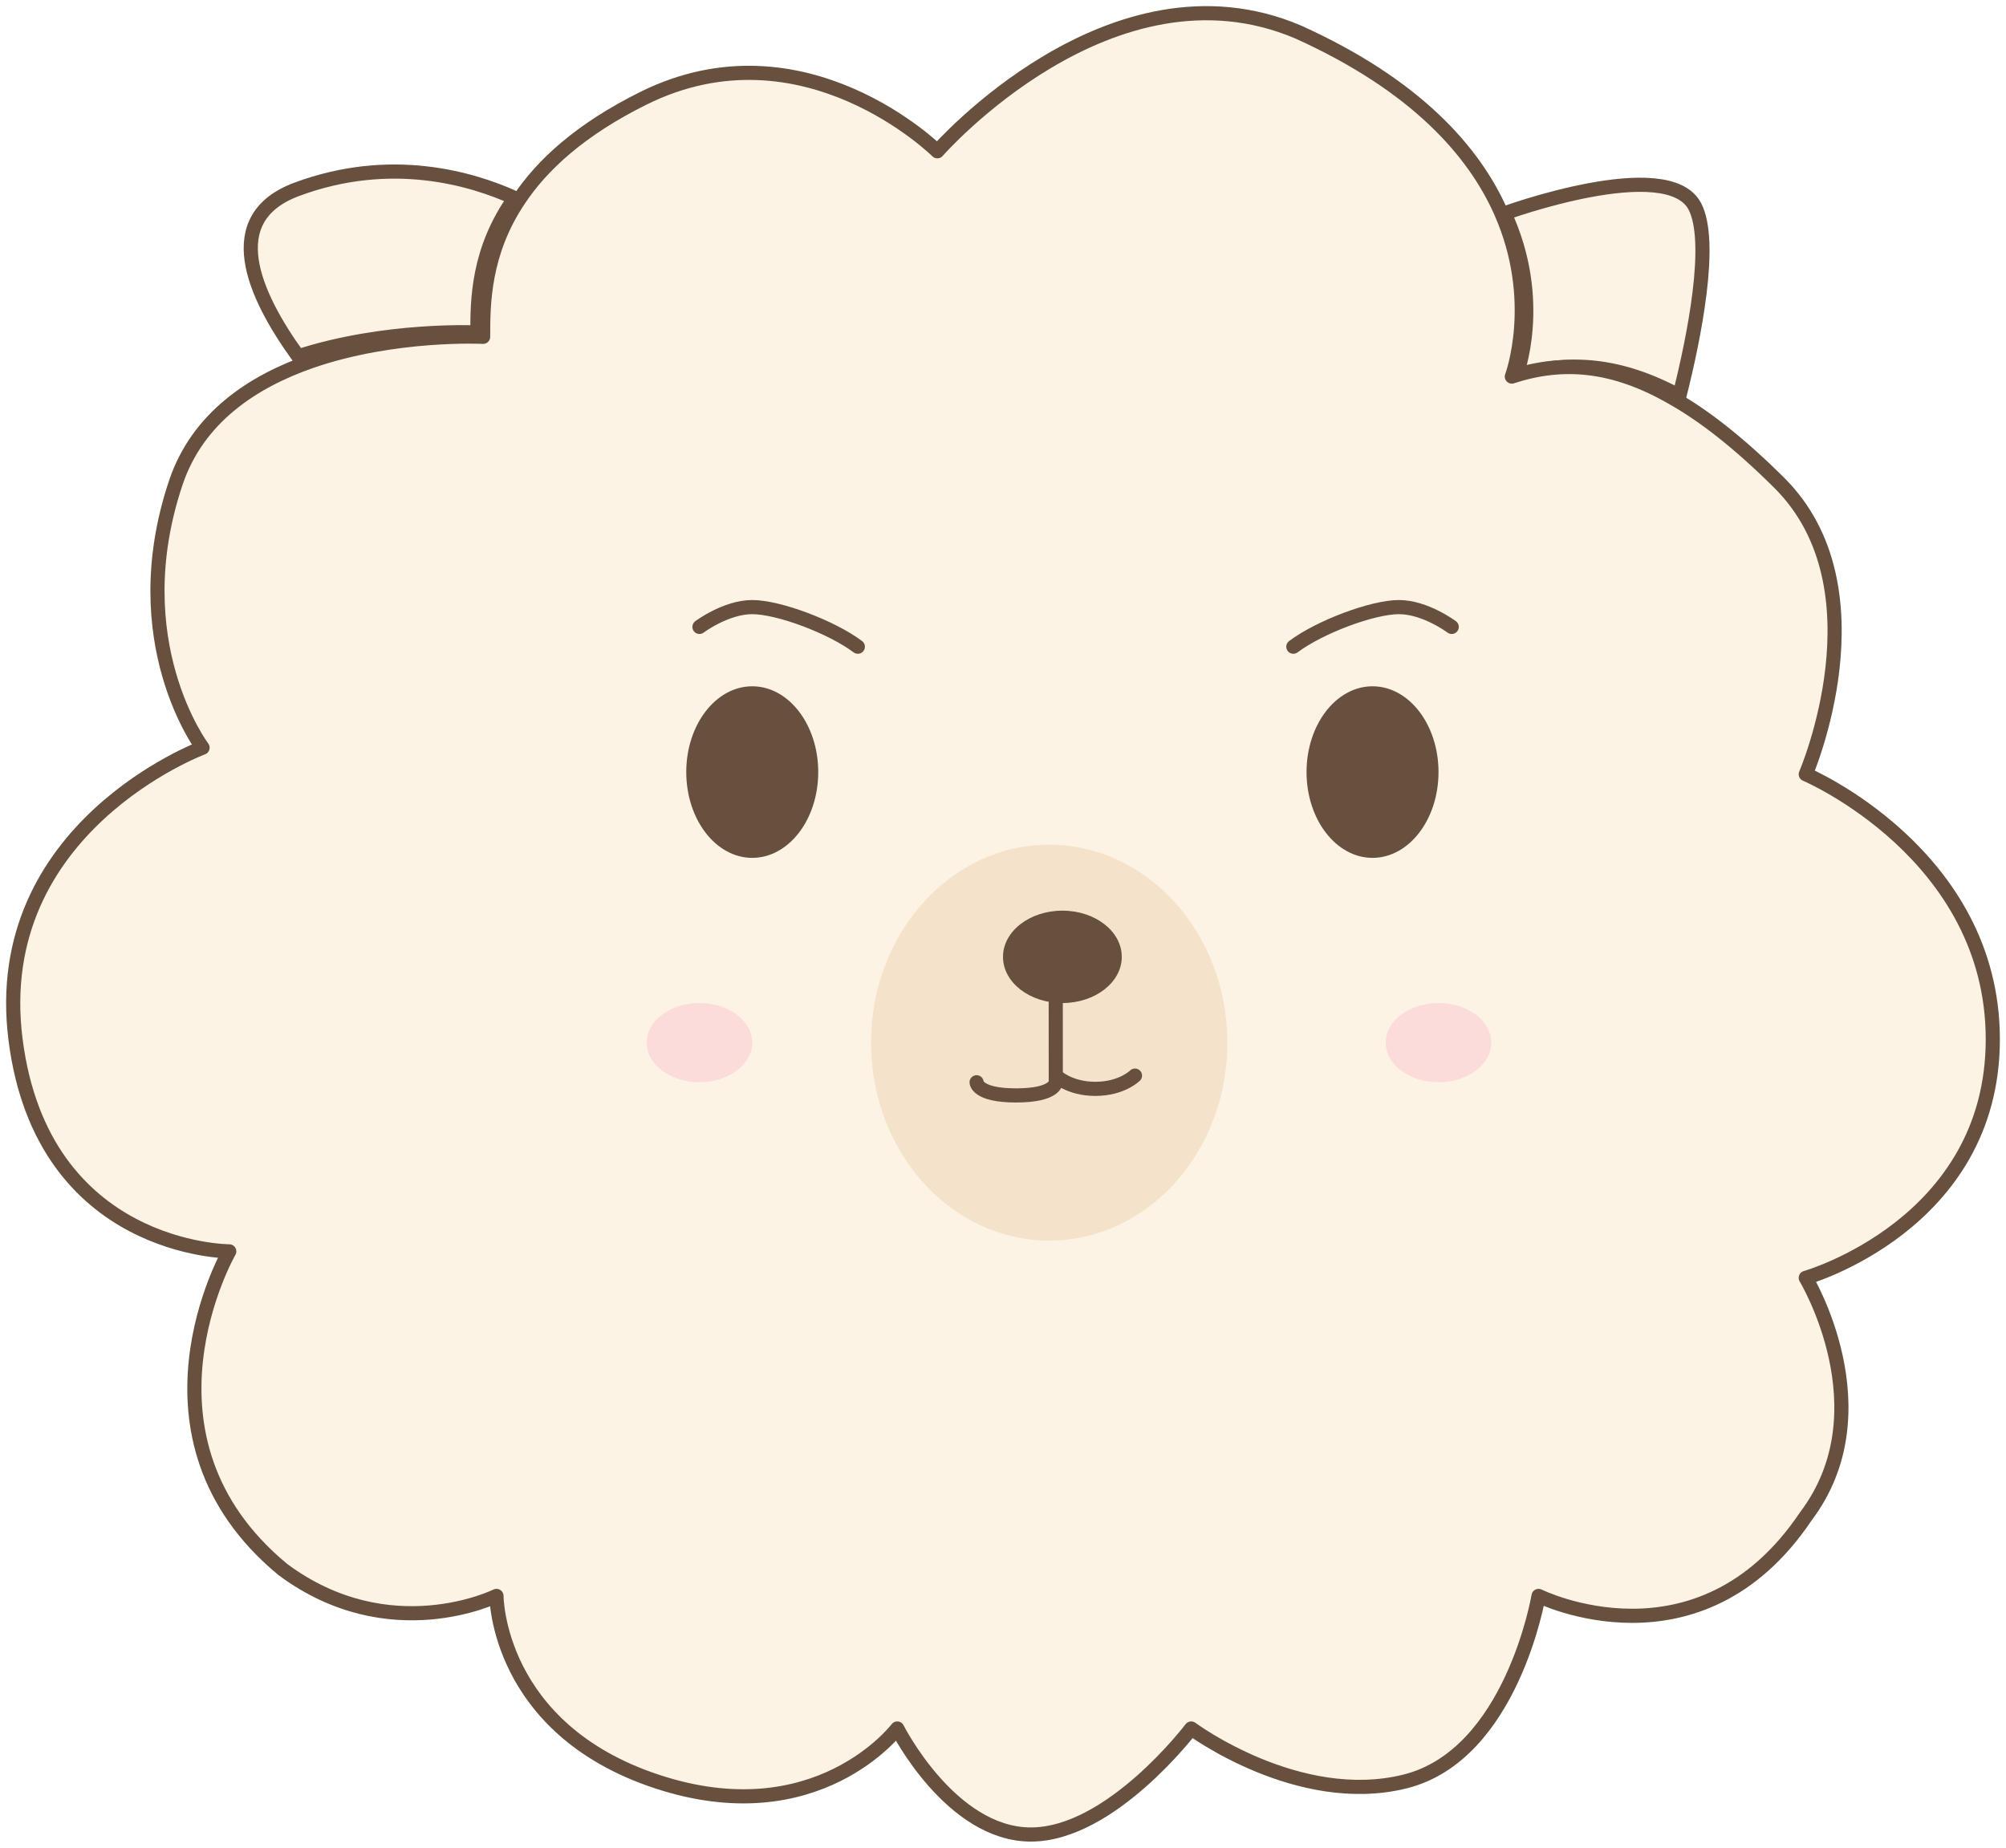
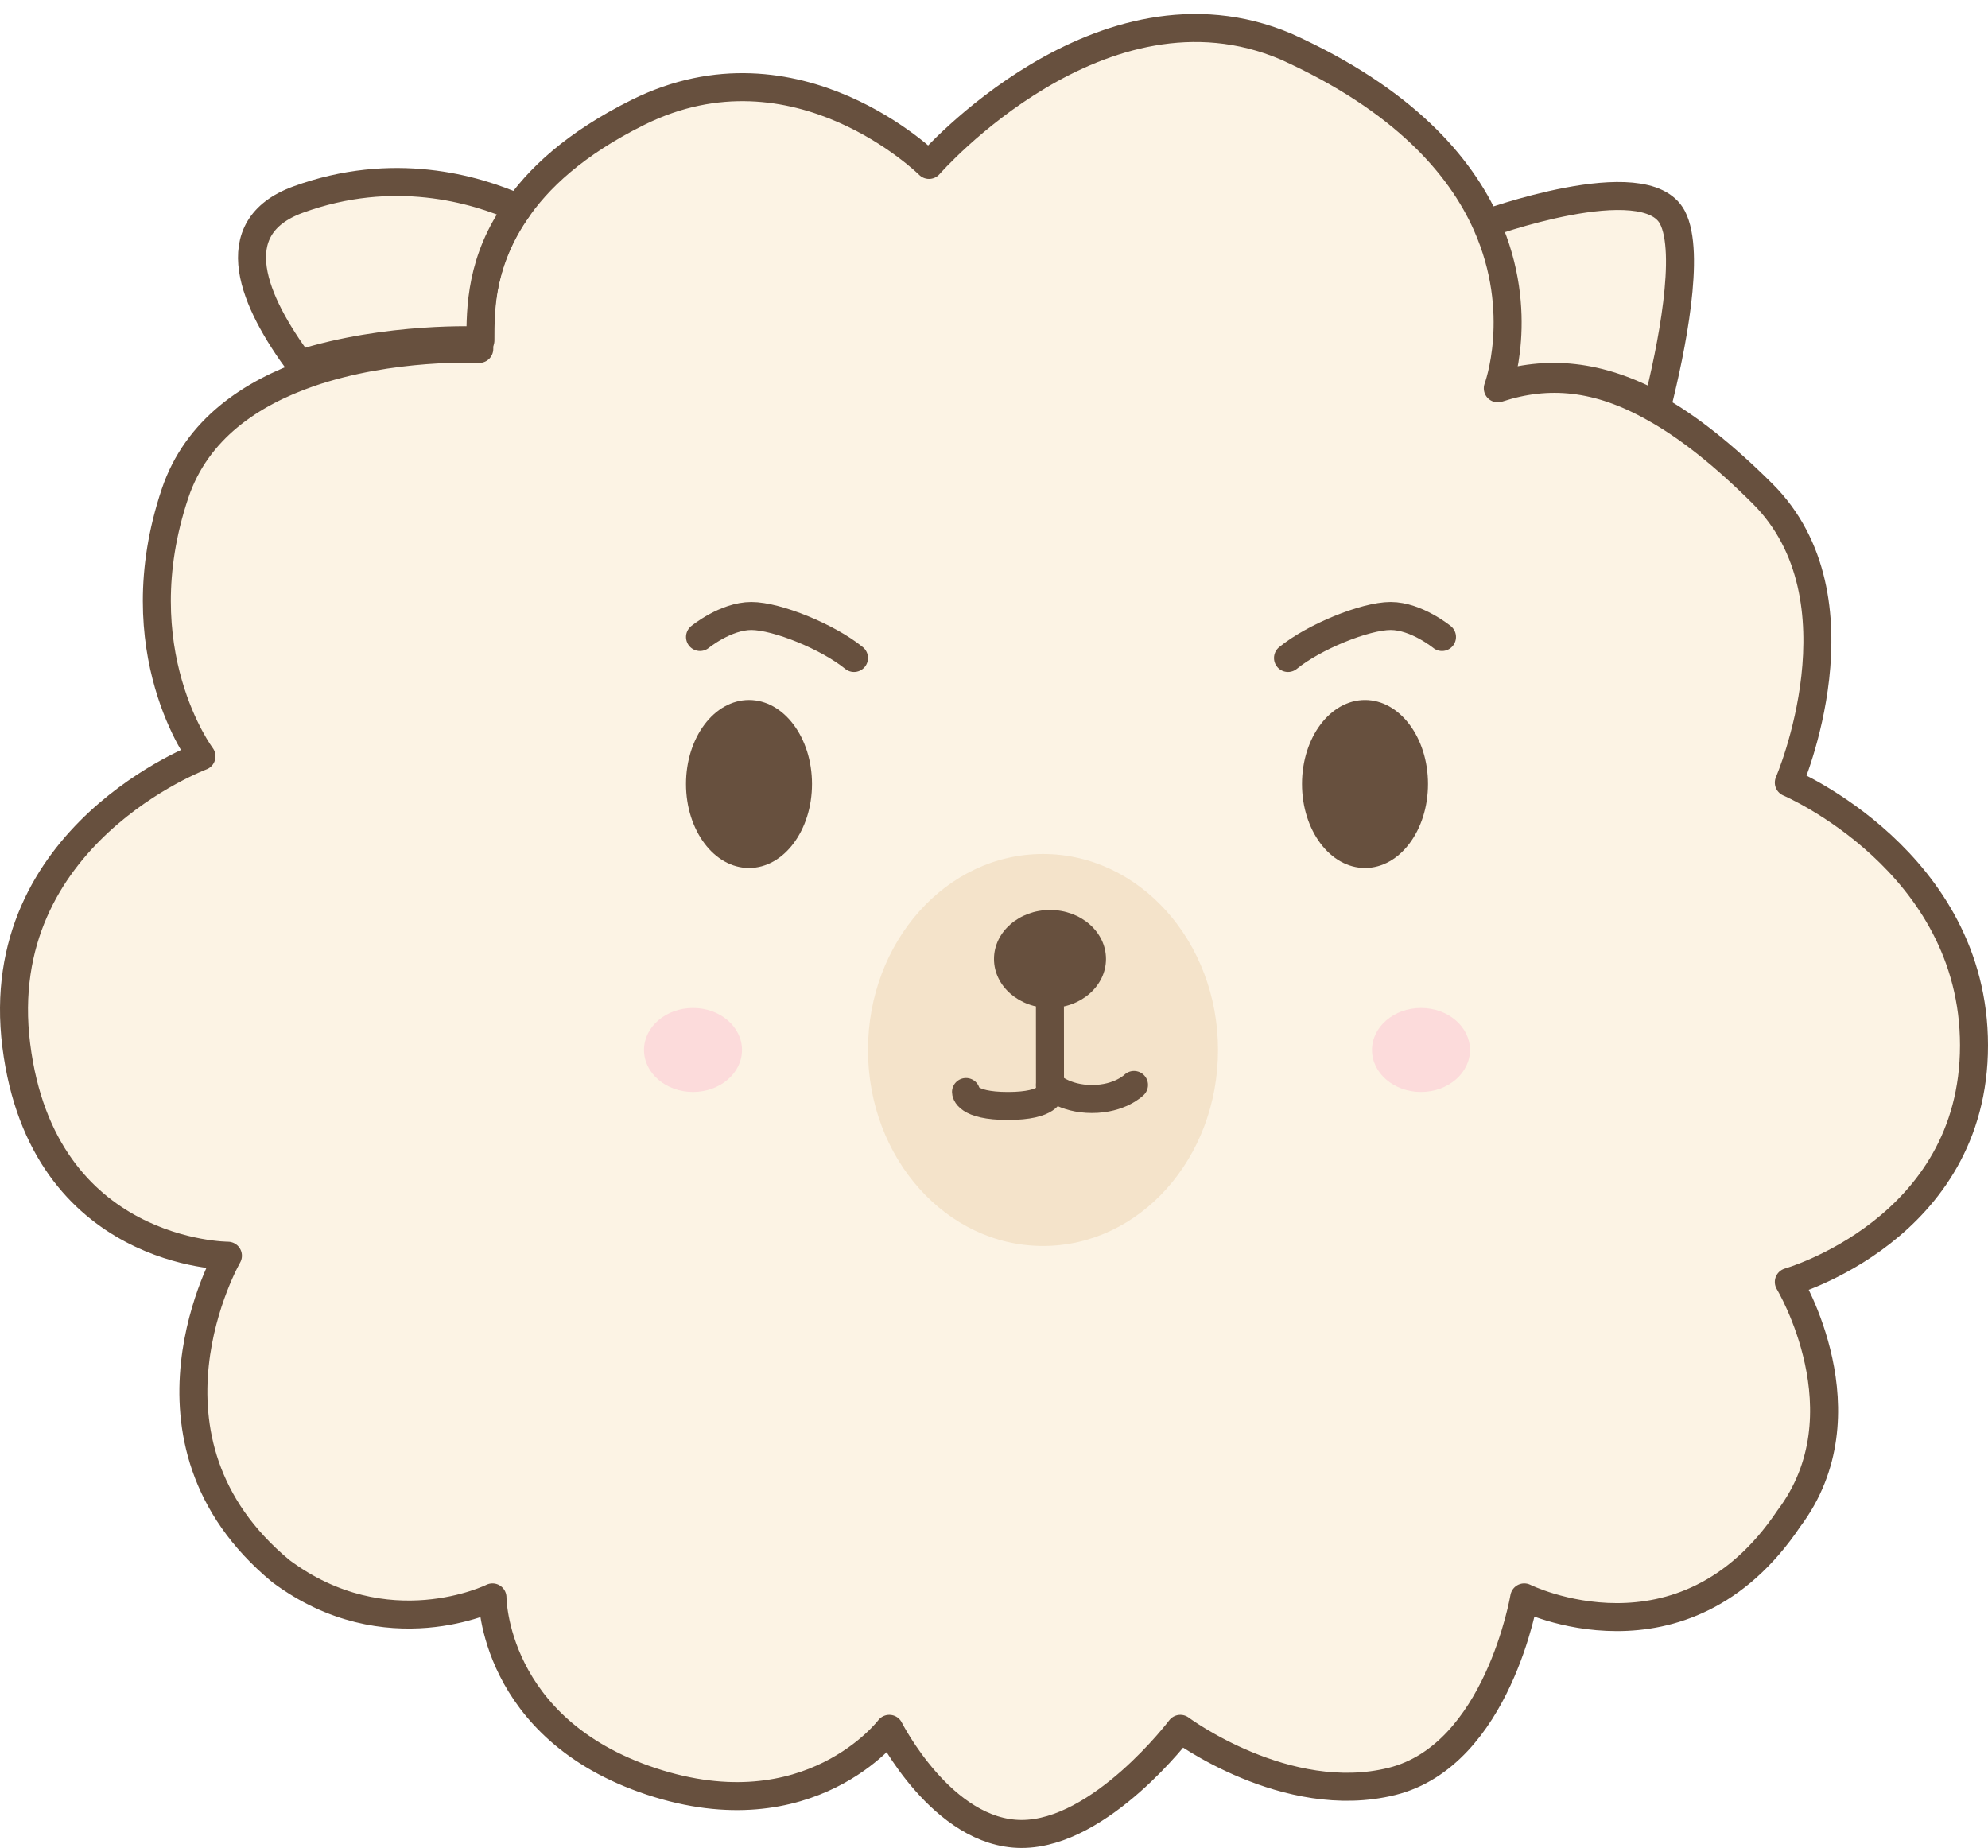
- <svg xmlns="http://www.w3.org/2000/svg" width="152px" height="140px" viewBox="0 0 152 140" version="1.1">
-   <g id="home" stroke="none" stroke-width="1" fill="none" fill-rule="evenodd">
-     <g id="Desktop-revision-1" transform="translate(-831, -1434)">
-       <g id="section-1" transform="translate(36, 1145)">
-         <g id="pt-2" transform="translate(374, 290)">
-           <g id="fratboi-llama" transform="translate(422, 0)">
-             <path d="M126.251,29 C121.771,26.566 117.834,26.248 113.875,27.497 C113.875,27.497 116.103,21.836 113,15.164 C113,15.164 125.333,10.673 127.419,14.631 C128.835,17.322 127.355,24.645 126.251,29" id="Fill-1" fill="#FCF3E4" />
-             <path d="M126.251,29 C121.771,26.566 117.834,26.248 113.875,27.497 C113.875,27.497 116.103,21.836 113,15.164 C113,15.164 125.333,10.673 127.419,14.631 C128.835,17.322 127.355,24.645 126.251,29 Z" id="Stroke-3" stroke="#67503E" stroke-width="1.072" stroke-linecap="round" stroke-linejoin="round" />
-             <path d="M135.828,95.822 C135.828,95.822 141.902,105.864 135.828,113.899 C127.728,125.949 115.58,119.923 115.58,119.923 C115.58,119.923 113.556,131.974 105.459,133.983 C97.359,135.993 89.261,129.967 89.261,129.967 C89.261,129.967 83.187,138 77.113,138 C71.039,138 66.988,129.967 66.988,129.967 C66.988,129.967 60.915,138 48.767,133.983 C36.619,129.967 36.619,119.923 36.619,119.923 C36.619,119.923 28.521,123.941 20.423,117.915 C8.275,107.873 16.372,93.814 16.372,93.814 C16.372,93.814 2.2,93.814 0.175,77.744 C-1.849,61.678 14.349,55.653 14.349,55.653 C14.349,55.653 8.275,47.618 12.323,35.568 C13.984,30.627 18.177,27.895 22.569,26.369 C28.904,24.18 35.608,24.521 35.608,24.521 C35.608,22.09 35.608,18.175 38.321,14.136 C40.061,11.506 42.976,8.815 47.756,6.444 C59.903,0.42 70.026,10.462 70.026,10.462 C70.026,10.462 83.187,-4.603 97.359,1.423 C106.307,5.46 110.681,10.481 112.706,15.02 C115.722,21.788 113.556,27.533 113.556,27.533 C117.403,26.268 121.229,26.59 125.582,29.061 C128.114,30.466 130.827,32.614 133.803,35.568 C141.902,43.601 135.828,57.662 135.828,57.662 C135.828,57.662 150,63.686 150,77.744 C150,91.805 135.828,95.822 135.828,95.822" id="Fill-5" fill="#FCF3E4" />
-             <path d="M135.828,95.822 C135.828,95.822 141.902,105.864 135.828,113.899 C127.728,125.949 115.58,119.923 115.58,119.923 C115.58,119.923 113.556,131.974 105.459,133.983 C97.359,135.993 89.261,129.967 89.261,129.967 C89.261,129.967 83.187,138 77.113,138 C71.039,138 66.988,129.967 66.988,129.967 C66.988,129.967 60.915,138 48.767,133.983 C36.619,129.967 36.619,119.923 36.619,119.923 C36.619,119.923 28.521,123.941 20.423,117.915 C8.275,107.873 16.372,93.814 16.372,93.814 C16.372,93.814 2.2,93.814 0.175,77.744 C-1.849,61.678 14.349,55.653 14.349,55.653 C14.349,55.653 8.275,47.618 12.323,35.568 C13.984,30.627 18.177,27.895 22.569,26.369 C28.904,24.18 35.608,24.521 35.608,24.521 C35.608,22.09 35.608,18.175 38.321,14.136 C40.061,11.506 42.976,8.815 47.756,6.444 C59.903,0.42 70.026,10.462 70.026,10.462 C70.026,10.462 83.187,-4.603 97.359,1.423 C106.307,5.46 110.681,10.481 112.706,15.02 C115.722,21.788 113.556,27.533 113.556,27.533 C117.403,26.268 121.229,26.59 125.582,29.061 C128.114,30.466 130.827,32.614 133.803,35.568 C141.902,43.601 135.828,57.662 135.828,57.662 C135.828,57.662 150,63.686 150,77.744 C150,91.805 135.828,95.822 135.828,95.822 Z" id="Stroke-7" stroke="#67503E" stroke-width="1.072" stroke-linecap="round" stroke-linejoin="round" />
-             <path d="M38,14.003 C35.174,17.963 35.174,21.805 35.174,24.189 C35.174,24.189 28.194,23.853 21.595,26 C18.157,21.253 15.668,15.52 21.469,13.352 C28.596,10.694 34.753,12.525 38,14.003" id="Fill-9" fill="#FCF3E4" />
-             <path d="M38,14.003 C35.174,17.963 35.174,21.805 35.174,24.189 C35.174,24.189 28.194,23.853 21.595,26 C18.157,21.253 15.668,15.52 21.469,13.352 C28.596,10.694 34.753,12.525 38,14.003 Z" id="Stroke-11" stroke="#67503E" stroke-width="1.072" stroke-linecap="round" stroke-linejoin="round" />
-             <path d="M92,77.991 C92.008,86.276 85.968,92.994 78.512,93 C71.055,93.006 65.006,86.294 65,78.009 C64.994,69.726 71.034,63.006 78.488,63 C85.945,62.994 91.994,69.706 92,77.991" id="Fill-13" fill="#F4E3CA" />
-             <path d="M84,71.497 C84.002,73.43 81.988,74.998 79.503,75 C77.017,75.002 75,73.437 75,71.503 C74.998,69.57 77.012,68.002 79.497,68 C81.983,67.998 83.998,69.563 84,71.497" id="Fill-15" fill="#67503E" />
-             <path d="M78.996,75 L79,80.997 C79,80.997 79.002,81.998 76.001,82 C73,82.002 73,81.003 73,81.003" id="Stroke-17" stroke="#67503E" stroke-width="1.072" stroke-linecap="round" stroke-linejoin="round" />
-             <path d="M79,80.502 C79,80.502 80.001,81.504 82.001,81.502 C84.001,81.502 85,80.498 85,80.498" id="Stroke-19" stroke="#67503E" stroke-width="1.072" stroke-linecap="round" stroke-linejoin="round" />
-             <path d="M112,77.997 C112,79.654 110.21,80.998 108.002,81 C105.794,81.002 104,79.66 104,78.003 C103.998,76.346 105.788,75.002 107.998,75 C110.206,74.998 111.998,76.34 112,77.997" id="Fill-21" fill="#FCDBDB" />
-             <path d="M56,77.997 C56.002,79.654 54.212,80.998 52.004,81 C49.794,81.002 48.002,79.66 48,78.003 C48,76.346 49.79,75.002 51.998,75 C54.208,74.998 56,76.34 56,77.997" id="Fill-23" fill="#FCDBDB" />
-             <path d="M61,57.5 C61,61.09 58.762,64 56,64 C53.238,64 51,61.09 51,57.5 C51,53.91 53.238,51 56,51 C58.762,51 61,53.91 61,57.5" id="Fill-25" fill="#67503E" />
-             <path d="M108,57.5 C108,61.09 105.762,64 103,64 C100.238,64 98,61.09 98,57.5 C98,53.91 100.238,51 103,51 C105.762,51 108,53.91 108,57.5" id="Fill-27" fill="#67503E" />
-             <path d="M52,46.5 C52,46.5 54,45 56,45 C58,45 62,46.5 64,48" id="Stroke-29" stroke="#67503E" stroke-width="1.072" stroke-linecap="round" stroke-linejoin="round" />
-             <path d="M109,46.5 C109,46.5 107,45 105,45 C103,45 99,46.5 97,48" id="Stroke-31" stroke="#67503E" stroke-width="1.072" stroke-linecap="round" stroke-linejoin="round" />
-           </g>
-         </g>
+ <svg xmlns="http://www.w3.org/2000/svg" width="142px" height="132px" viewBox="0 0 142 132" version="1.1">
+   <g id="ui-kit" stroke="none" stroke-width="1" fill="none" fill-rule="evenodd">
+     <g id="llama-illustrations" transform="translate(-428, -894)">
+       <g id="fratboi-llama" transform="translate(429, 896)">
+         <path d="M117.367,27 C113.186,24.718 109.511,24.42 105.817,25.591 C105.817,25.591 107.896,20.283 105,14.029 C105,14.029 116.511,9.818 118.458,13.529 C119.779,16.052 118.398,22.917 117.367,27" id="Fill-1" fill="#FCF3E4" />
+         <path d="M117.367,27 C113.186,24.718 109.511,24.42 105.817,25.591 C105.817,25.591 107.896,20.283 105,14.029 C105,14.029 116.511,9.818 118.458,13.529 C119.779,16.052 118.398,22.917 117.367,27 Z" id="Stroke-3" stroke="#67503E" stroke-width="2" stroke-linecap="round" stroke-linejoin="round" />
+         <path d="M126.773,89.572 C126.773,89.572 132.442,98.96 126.773,106.471 C119.213,117.734 107.875,112.102 107.875,112.102 C107.875,112.102 105.986,123.367 98.428,125.245 C90.868,127.124 83.311,121.491 83.311,121.491 C83.311,121.491 77.641,129 71.972,129 C66.303,129 62.522,121.491 62.522,121.491 C62.522,121.491 56.854,129 45.516,125.245 C34.177,121.491 34.177,112.102 34.177,112.102 C34.177,112.102 26.619,115.858 19.062,110.225 C7.723,100.838 15.281,87.696 15.281,87.696 C15.281,87.696 2.054,87.696 0.163,72.674 C-1.725,57.656 13.392,52.023 13.392,52.023 C13.392,52.023 7.723,44.512 11.502,33.248 C13.052,28.63 16.965,26.076 21.065,24.649 C26.977,22.603 33.234,22.922 33.234,22.922 C33.234,20.649 33.234,16.989 35.766,13.214 C37.39,10.756 40.111,8.24 44.572,6.024 C55.909,0.393 65.358,9.78 65.358,9.78 C65.358,9.78 77.641,-4.303 90.868,1.33 C99.22,5.104 103.302,9.797 105.192,14.041 C108.007,20.367 105.986,25.737 105.986,25.737 C109.576,24.555 113.147,24.856 117.21,27.165 C119.573,28.479 122.105,30.487 124.882,33.248 C132.442,40.757 126.773,53.901 126.773,53.901 C126.773,53.901 140,59.532 140,72.674 C140,85.818 126.773,89.572 126.773,89.572" id="Fill-5" fill="#FCF3E4" />
+         <path d="M126.773,89.572 C126.773,89.572 132.442,98.96 126.773,106.471 C119.213,117.734 107.875,112.102 107.875,112.102 C107.875,112.102 105.986,123.367 98.428,125.245 C90.868,127.124 83.311,121.491 83.311,121.491 C83.311,121.491 77.641,129 71.972,129 C66.303,129 62.522,121.491 62.522,121.491 C62.522,121.491 56.854,129 45.516,125.245 C34.177,121.491 34.177,112.102 34.177,112.102 C34.177,112.102 26.619,115.858 19.062,110.225 C7.723,100.838 15.281,87.696 15.281,87.696 C15.281,87.696 2.054,87.696 0.163,72.674 C-1.725,57.656 13.392,52.023 13.392,52.023 C13.392,52.023 7.723,44.512 11.502,33.248 C13.052,28.63 16.965,26.076 21.065,24.649 C26.977,22.603 33.234,22.922 33.234,22.922 C33.234,20.649 33.234,16.989 35.766,13.214 C37.39,10.756 40.111,8.24 44.572,6.024 C55.909,0.393 65.358,9.78 65.358,9.78 C65.358,9.78 77.641,-4.303 90.868,1.33 C99.22,5.104 103.302,9.797 105.192,14.041 C108.007,20.367 105.986,25.737 105.986,25.737 C109.576,24.555 113.147,24.856 117.21,27.165 C119.573,28.479 122.105,30.487 124.882,33.248 C132.442,40.757 126.773,53.901 126.773,53.901 C126.773,53.901 140,59.532 140,72.674 C140,85.818 126.773,89.572 126.773,89.572 Z" id="Stroke-7" stroke="#67503E" stroke-width="2" stroke-linecap="round" stroke-linejoin="round" />
+         <path d="M36,12.86 C33.316,16.537 33.316,20.105 33.316,22.319 C33.316,22.319 26.685,22.006 20.415,24 C17.149,19.592 14.784,14.268 20.295,12.256 C27.066,9.787 32.915,11.487 36,12.86" id="Fill-9" fill="#FCF3E4" />
+         <path d="M36,12.86 C33.316,16.537 33.316,20.105 33.316,22.319 C33.316,22.319 26.685,22.006 20.415,24 C17.149,19.592 14.784,14.268 20.295,12.256 C27.066,9.787 32.915,11.487 36,12.86 Z" id="Stroke-11" stroke="#67503E" stroke-width="2" stroke-linecap="round" stroke-linejoin="round" />
+         <path d="M86,72.991 C86.007,80.724 80.415,86.995 73.511,87 C66.606,87.005 61.005,80.742 61,73.009 C60.995,65.278 66.587,59.005 73.489,59 C80.394,58.995 85.995,65.258 86,72.991" id="Fill-13" fill="#F4E3CA" />
+         <path d="M78,66.497 C78.002,68.43 76.212,69.998 74.002,70 C71.793,70.002 70,68.437 70,66.503 C69.998,64.57 71.788,63.002 73.998,63 C76.207,62.998 77.998,64.563 78,66.497" id="Fill-15" fill="#67503E" />
+         <path d="M73.996,70 L74,75.997 C74,75.997 74.002,76.998 71.001,77 C68,77.002 68,76.003 68,76.003" id="Stroke-17" stroke="#67503E" stroke-width="2" stroke-linecap="round" stroke-linejoin="round" />
+         <path d="M74,75.502 C74,75.502 75.001,76.504 77.001,76.502 C79.001,76.502 80,75.498 80,75.498" id="Stroke-19" stroke="#67503E" stroke-width="2" stroke-linecap="round" stroke-linejoin="round" />
+         <path d="M104,72.997 C104,74.654 102.434,75.998 100.502,76 C98.569,76.002 97,74.66 97,73.003 C96.998,71.346 98.565,70.002 100.498,70 C102.431,69.998 103.998,71.34 104,72.997" id="Fill-21" fill="#FCDBDB" />
+         <path d="M52,72.997 C52.002,74.654 50.435,75.998 48.503,76 C46.569,76.002 45.002,74.66 45,73.003 C45,71.346 46.566,70.002 48.498,70 C50.432,69.998 52,71.34 52,72.997" id="Fill-23" fill="#FCDBDB" />
+         <path d="M57,54 C57,57.314 54.986,60 52.5,60 C50.014,60 48,57.314 48,54 C48,50.686 50.014,48 52.5,48 C54.986,48 57,50.686 57,54" id="Fill-25" fill="#67503E" />
+         <path d="M101,54 C101,57.314 98.986,60 96.5,60 C94.014,60 92,57.314 92,54 C92,50.686 94.014,48 96.5,48 C98.986,48 101,50.686 101,54" id="Fill-27" fill="#67503E" />
+         <path d="M49,43.5 C49,43.5 50.833,42 52.667,42 C54.5,42 58.167,43.5 60,45" id="Stroke-29" stroke="#67503E" stroke-width="2" stroke-linecap="round" stroke-linejoin="round" />
+         <path d="M102,43.5 C102,43.5 100.167,42 98.333,42 C96.5,42 92.833,43.5 91,45" id="Stroke-31" stroke="#67503E" stroke-width="2" stroke-linecap="round" stroke-linejoin="round" />
      </g>
    </g>
  </g>
</svg>
